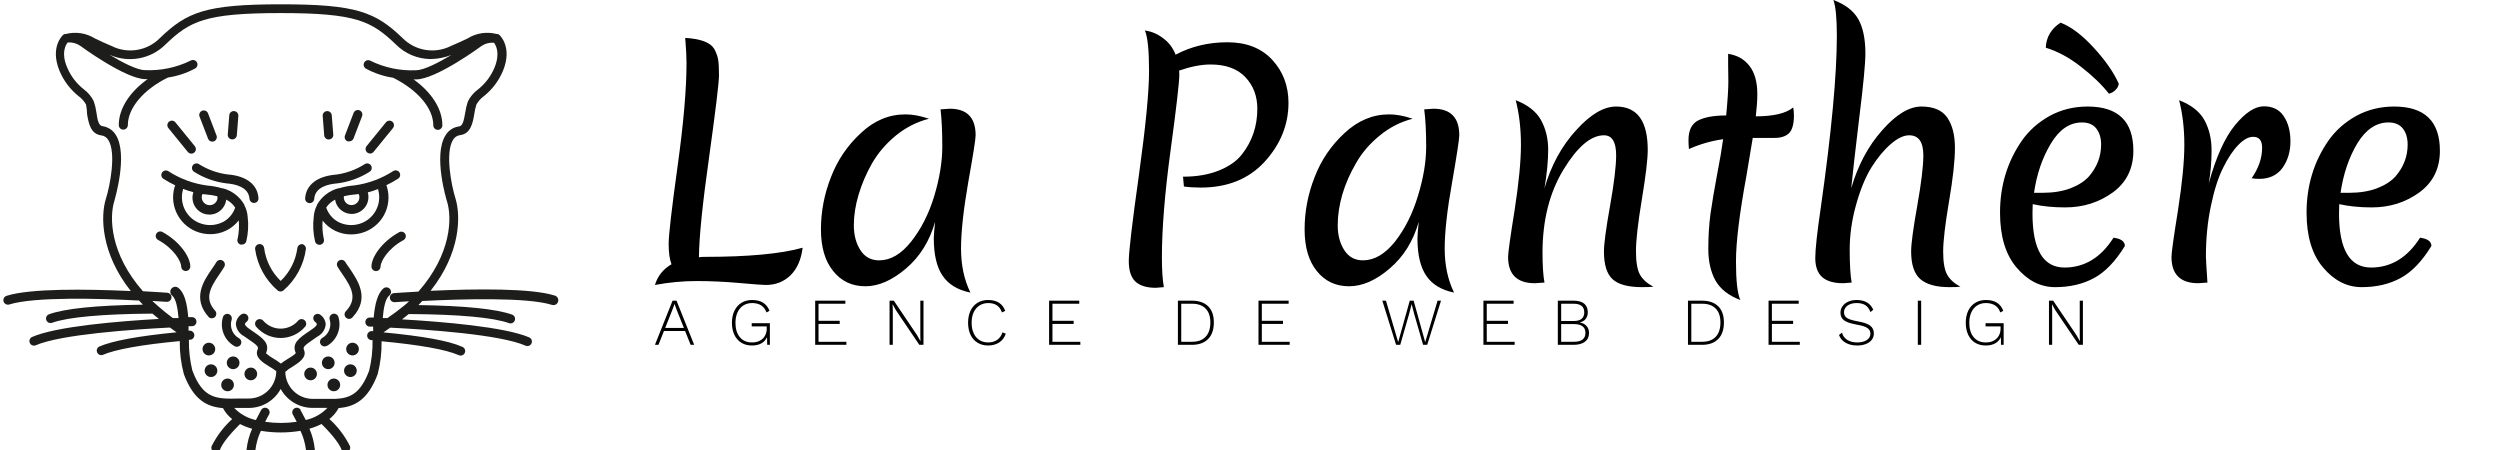
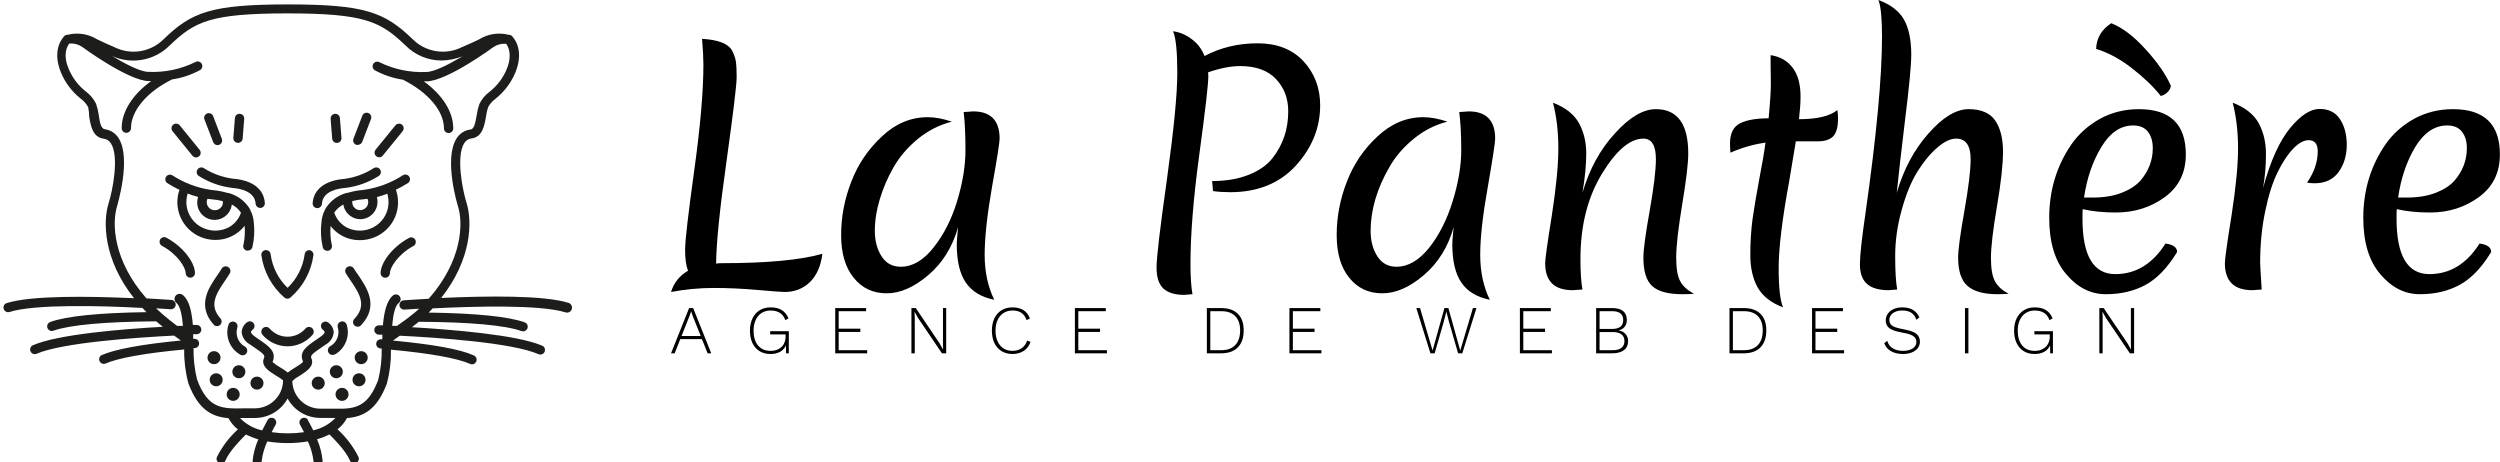
- <svg xmlns="http://www.w3.org/2000/svg" data-v-423bf9ae="" viewBox="0 0 500 90" class="iconLeftSlogan">
+ <svg xmlns="http://www.w3.org/2000/svg" data-v-423bf9ae="" viewBox="0 0 488 90" class="iconLeftSlogan">
  <g data-v-423bf9ae="" id="409599fb-89aa-4ddd-9c19-604f11e9ffd0" fill="#000000" transform="matrix(4.357299,0,0,4.357299,127.587,-10.71895)">
    <path d="M1.54 14.59L1.54 14.59L1.54 14.59Q1.41 14.25 1.41 13.65L1.41 13.65L1.41 13.65Q1.41 13.05 1.82 10.09L1.82 10.09L1.82 10.09Q2.23 7.14 2.23 5.35L2.23 5.35L2.23 5.35Q2.23 4.93 2.17 4.20L2.17 4.20L2.17 4.20Q3.23 4.26 3.50 4.70L3.50 4.70L3.50 4.70Q3.64 4.96 3.68 5.19L3.68 5.19L3.68 5.19Q3.72 5.42 3.72 5.92L3.72 5.92L3.72 5.92Q3.72 6.41 3.27 9.65L3.27 9.65L3.27 9.65Q2.81 12.89 2.80 14.27L2.80 14.27L2.80 14.27Q2.87 14.25 3.05 14.25L3.05 14.25L3.05 14.25Q6.08 14.25 7.56 13.83L7.56 13.83L7.56 13.83Q7.46 14.64 7.01 15.09L7.01 15.09L7.01 15.09Q6.55 15.54 5.87 15.54L5.87 15.54L5.87 15.54Q5.67 15.54 4.66 15.45L4.66 15.45L4.66 15.45Q3.64 15.36 2.69 15.36L2.69 15.36L2.69 15.36Q1.74 15.36 0.78 15.54L0.78 15.54L0.78 15.54Q0.97 14.92 1.54 14.59ZM10.75 9.95L10.75 9.95L10.75 9.95Q10.35 10.65 10.13 11.39L10.13 11.39L10.13 11.39Q9.91 12.12 9.91 12.80L9.91 12.80L9.91 12.80Q9.91 13.47 10.21 13.94L10.21 13.94L10.21 13.94Q10.51 14.41 11.07 14.41L11.07 14.41L11.07 14.41Q11.86 14.41 12.54 13.55L12.54 13.55L12.54 13.55Q13.23 12.68 13.60 11.46L13.60 11.46L13.60 11.46Q13.97 10.23 13.97 9.19L13.97 9.19L13.97 9.19Q13.97 8.15 13.89 7.48L13.89 7.48L13.89 7.48Q14.22 7.45 14.31 7.45L14.31 7.45L14.31 7.45Q15.50 7.45 15.50 8.67L15.50 8.67L15.50 8.67Q15.50 8.93 15.16 10.83L15.16 10.83L15.16 10.83Q14.83 12.73 14.83 13.87L14.83 13.87L14.83 13.87Q14.83 15.01 15.26 15.89L15.26 15.89L15.26 15.89Q14.38 15.71 13.98 15.11L13.98 15.11L13.98 15.11Q13.58 14.52 13.58 13.40L13.58 13.40L13.58 13.40Q13.58 13.20 13.64 12.64L13.64 12.64L13.64 12.64Q13.26 13.97 12.31 14.78L12.31 14.78L12.31 14.78Q11.35 15.60 10.44 15.60L10.44 15.60L10.44 15.60Q9.52 15.60 8.96 14.90L8.96 14.90L8.96 14.90Q8.40 14.21 8.40 12.99L8.40 12.99L8.40 12.99Q8.40 11.76 8.86 10.59L8.86 10.59L8.86 10.59Q9.31 9.42 10.23 8.57L10.23 8.57L10.23 8.57Q11.14 7.71 12.28 7.71L12.28 7.71L12.28 7.71Q12.77 7.71 13.36 7.91L13.36 7.91L13.36 7.91Q12.53 8.12 11.84 8.68L11.84 8.68L11.84 8.68Q11.16 9.24 10.75 9.95ZM24.84 5.70L24.84 5.70L24.85 5.87L24.85 5.87Q24.85 6.40 24.45 9.35L24.45 9.35L24.45 9.35Q24.05 12.29 24.05 14.27L24.05 14.27L24.05 14.27Q24.05 15.15 24.14 15.64L24.14 15.64L24.14 15.64Q23.80 15.67 23.77 15.67L23.77 15.67L23.77 15.67Q23.14 15.67 22.83 15.38L22.83 15.38L22.83 15.38Q22.53 15.09 22.53 14.44L22.53 14.44L22.53 14.44Q22.53 13.79 23.00 10.46L23.00 10.46L23.00 10.46Q23.46 7.14 23.46 5.72L23.46 5.72L23.46 5.72Q23.46 4.30 23.27 3.86L23.27 3.86L23.27 3.86Q23.72 3.92 24.10 4.21L24.10 4.21L24.10 4.21Q24.49 4.49 24.68 4.97L24.68 4.97L24.68 4.97Q25.75 4.40 27.06 4.40L27.06 4.40L27.06 4.40Q28.36 4.40 29.11 5.20L29.11 5.20L29.11 5.20Q29.86 6.01 29.86 7.18L29.86 7.18L29.86 7.18Q29.86 8.68 28.77 9.88L28.77 9.88L28.77 9.88Q27.68 11.07 25.83 11.07L25.83 11.07L25.83 11.07Q25.41 11.07 25.06 11.02L25.06 11.02L25.02 10.57L25.02 10.57Q25.96 10.57 26.66 10.29L26.66 10.29L26.66 10.29Q27.36 10.01 27.72 9.55L27.72 9.55L27.72 9.55Q28.43 8.65 28.43 7.45L28.43 7.45L28.43 7.45Q28.43 6.58 27.88 6.00L27.88 6.00L27.88 6.00Q27.33 5.42 26.28 5.42L26.28 5.42L26.28 5.42Q25.65 5.42 24.84 5.70ZM32.96 9.95L32.96 9.95L32.96 9.95Q32.55 10.65 32.33 11.39L32.33 11.39L32.33 11.39Q32.12 12.12 32.12 12.80L32.12 12.80L32.12 12.80Q32.12 13.47 32.42 13.94L32.42 13.94L32.42 13.94Q32.72 14.41 33.28 14.41L33.28 14.41L33.28 14.41Q34.06 14.41 34.75 13.55L34.75 13.55L34.75 13.55Q35.43 12.68 35.80 11.46L35.80 11.46L35.80 11.46Q36.18 10.23 36.18 9.19L36.18 9.19L36.18 9.19Q36.18 8.15 36.09 7.48L36.09 7.48L36.09 7.48Q36.43 7.45 36.51 7.45L36.51 7.45L36.51 7.45Q37.70 7.45 37.70 8.67L37.70 8.67L37.70 8.67Q37.70 8.93 37.37 10.83L37.37 10.83L37.37 10.83Q37.03 12.73 37.03 13.87L37.03 13.87L37.03 13.87Q37.03 15.01 37.46 15.89L37.46 15.89L37.46 15.89Q36.58 15.71 36.18 15.11L36.18 15.11L36.18 15.11Q35.78 14.52 35.78 13.40L35.78 13.40L35.78 13.40Q35.78 13.20 35.84 12.64L35.84 12.64L35.84 12.64Q35.46 13.97 34.51 14.78L34.51 14.78L34.51 14.78Q33.56 15.60 32.64 15.60L32.64 15.60L32.64 15.60Q31.72 15.60 31.16 14.90L31.16 14.90L31.16 14.90Q30.60 14.21 30.60 12.99L30.60 12.99L30.60 12.99Q30.60 11.76 31.06 10.59L31.06 10.59L31.06 10.59Q31.51 9.42 32.43 8.57L32.43 8.57L32.43 8.57Q33.35 7.71 34.48 7.71L34.48 7.71L34.48 7.71Q34.97 7.71 35.56 7.91L35.56 7.91L35.56 7.91Q34.73 8.12 34.05 8.68L34.05 8.68L34.05 8.68Q33.36 9.24 32.96 9.95ZM46.35 9.34L46.35 9.34L46.35 9.34Q46.35 9.98 46.08 11.61L46.08 11.61L46.08 11.61Q45.81 13.24 45.81 13.99L45.81 13.99L45.81 13.99Q45.81 14.73 45.99 15.06L45.99 15.06L45.99 15.06Q46.17 15.39 46.61 15.62L46.61 15.62L46.61 15.62Q46.42 15.64 46.09 15.64L46.09 15.64L46.09 15.64Q45.14 15.64 44.74 15.28L44.74 15.28L44.74 15.28Q44.34 14.92 44.34 14L44.34 14L44.34 14Q44.34 13.48 44.62 11.91L44.62 11.91L44.62 11.91Q44.90 10.33 44.90 9.59L44.90 9.59L44.90 9.59Q44.90 8.67 44.34 8.67L44.34 8.67L44.34 8.67Q43.44 8.67 42.48 10.25L42.48 10.25L42.48 10.25Q41.52 11.83 41.52 14.06L41.52 14.06L41.52 14.06Q41.52 14.94 41.61 15.43L41.61 15.43L41.61 15.43Q41.24 15.46 41.17 15.46L41.17 15.46L41.17 15.46Q39.94 15.46 39.94 14.25L39.94 14.25L39.94 14.25Q39.94 13.97 40.24 12.10L40.24 12.10L40.24 12.10Q40.53 10.22 40.53 9.11L40.53 9.11L40.53 9.11Q40.53 7.99 40.29 7.06L40.29 7.06L40.29 7.06Q41.12 7.38 41.45 7.97L41.45 7.97L41.45 7.97Q41.78 8.57 41.78 9.33L41.78 9.33L41.78 9.33Q41.78 10.09 41.61 11.10L41.61 11.10L41.61 11.10Q42.07 9.52 43.06 8.44L43.06 8.44L43.06 8.44Q44.04 7.35 44.90 7.35L44.90 7.35L44.90 7.35Q46.35 7.35 46.35 9.34ZM53.06 7.76L53.06 7.76L53.06 7.76Q53.06 8.34 52.84 8.57L52.84 8.57L52.84 8.57Q52.61 8.79 52.18 8.79L52.18 8.79L51.17 8.79L51.17 8.79Q51.11 9.16 50.88 10.53L50.88 10.53L50.88 10.53Q50.40 13.13 50.40 14.46L50.40 14.46L50.40 14.46Q50.40 15.79 50.60 16.23L50.60 16.23L50.60 16.23Q49.80 15.93 49.46 15.34L49.46 15.34L49.46 15.34Q49.13 14.74 49.13 13.89L49.13 13.89L49.13 13.89Q49.13 13.03 49.23 12.27L49.23 12.27L49.23 12.27Q49.34 11.51 49.53 10.49L49.53 10.49L49.53 10.49Q49.73 9.46 49.81 8.85L49.81 8.85L49.81 8.85Q49.01 8.96 48.24 9.30L48.24 9.30L48.24 9.30Q48.22 9.07 48.22 8.89L48.22 8.89L48.22 8.89Q48.22 8.22 48.66 7.99L48.66 7.99L48.66 7.99Q49.11 7.76 49.95 7.76L49.95 7.76L49.95 7.76Q50.05 6.72 50.05 6.21L50.05 6.21L50.05 6.21Q50.05 5.70 50.04 5.39L50.04 5.39L50.04 5.39Q50.04 5.08 50.04 4.93L50.04 4.93L50.04 4.93Q50.68 5.03 51.03 5.50L51.03 5.50L51.03 5.50Q51.38 5.96 51.38 6.78L51.38 6.78L51.38 6.78Q51.38 7.20 51.31 7.80L51.31 7.80L51.31 7.80Q52.53 7.80 53.03 7.39L53.03 7.39L53.03 7.39Q53.06 7.59 53.06 7.76ZM55.69 11.10L55.69 11.10Q56.15 9.52 57.11 8.44L57.11 8.44L57.11 8.44Q58.07 7.35 58.91 7.35L58.91 7.35L58.91 7.35Q59.75 7.35 60.10 7.86L60.10 7.86L60.10 7.86Q60.45 8.37 60.45 9.25L60.45 9.25L60.45 9.25Q60.45 10.12 60.18 11.70L60.18 11.70L60.18 11.70Q59.91 13.29 59.91 14.01L59.91 14.01L59.91 14.01Q59.91 14.73 60.09 15.06L60.09 15.06L60.09 15.06Q60.27 15.39 60.70 15.62L60.70 15.62L60.70 15.62Q60.52 15.64 60.19 15.64L60.19 15.64L60.19 15.64Q59.29 15.64 58.86 15.27L58.86 15.27L58.86 15.27Q58.44 14.90 58.44 14L58.44 14L58.44 14Q58.44 13.48 58.72 11.91L58.72 11.91L58.72 11.91Q59.00 10.33 59.00 9.59L59.00 9.59L59.00 9.59Q59.00 8.67 58.35 8.67L58.35 8.67L58.35 8.67Q57.97 8.67 57.51 9.07L57.51 9.07L57.51 9.07Q57.05 9.46 56.62 10.14L56.62 10.14L56.62 10.14Q56.20 10.82 55.91 11.87L55.91 11.87L55.91 11.87Q55.62 12.91 55.62 13.92L55.62 13.92L55.62 13.92Q55.62 14.94 55.71 15.43L55.71 15.43L55.71 15.43Q55.37 15.46 55.33 15.46L55.33 15.46L55.33 15.46Q54.67 15.46 54.36 15.18L54.36 15.18L54.36 15.18Q54.04 14.90 54.04 14.30L54.04 14.30L54.04 14.30Q54.04 13.71 54.29 12.01L54.29 12.01L54.29 12.01Q55.03 6.80 55.03 4.10L55.03 4.10L55.03 4.10Q55.03 2.88 54.87 2.46L54.87 2.46L54.87 2.46Q55.68 2.76 56.01 3.33L56.01 3.33L56.01 3.33Q56.34 3.91 56.34 4.91L56.34 4.91L56.34 4.91Q56.34 5.61 56.06 7.85L56.06 7.85L56.06 7.85Q55.79 10.09 55.69 11.10L55.69 11.10ZM66.28 8.08L66.28 8.08L66.28 8.08Q65.44 8.08 64.86 9.04L64.86 9.04L64.86 9.04Q64.27 10.01 64.08 11.31L64.08 11.31L64.47 11.31L64.47 11.31Q65.21 11.31 65.76 11.10L65.76 11.10L65.76 11.10Q66.30 10.89 66.60 10.56L66.60 10.56L66.60 10.56Q67.16 9.91 67.16 9.10L67.16 9.10L67.16 9.10Q67.16 8.64 66.94 8.36L66.94 8.36L66.94 8.36Q66.72 8.08 66.28 8.08ZM68.25 13.75L68.25 13.75Q67.61 14.80 66.84 15.22L66.84 15.22L66.84 15.22Q66.07 15.64 65.05 15.64L65.05 15.64L65.05 15.64Q64.04 15.64 63.28 14.74L63.28 14.74L63.28 14.74Q62.52 13.85 62.52 12.22L62.52 12.22L62.52 12.22Q62.52 10.37 63.52 8.92L63.52 8.92L63.52 8.92Q64.01 8.22 64.80 7.78L64.80 7.78L64.80 7.78Q65.59 7.35 66.54 7.35L66.54 7.35L66.54 7.35Q68.64 7.35 68.64 9.38L68.64 9.38L68.64 9.38Q68.64 10.60 67.70 11.29L67.70 11.29L67.70 11.29Q66.75 11.98 65.51 11.98L65.51 11.98L65.51 11.98Q64.68 11.98 64.02 11.83L64.02 11.83L64.02 11.83Q64.01 11.97 64.01 12.26L64.01 12.26L64.01 12.26Q64.01 14.74 65.48 14.74L65.48 14.74L65.48 14.74Q66.86 14.74 67.73 13.37L67.73 13.37L67.73 13.37Q68.25 13.44 68.25 13.75L68.25 13.75ZM67.97 6.30L67.97 6.30L67.97 6.30Q67.96 6.45 67.82 6.59L67.82 6.59L67.82 6.59Q67.69 6.72 67.52 6.76L67.52 6.76L67.52 6.76Q67.02 6.13 66.23 5.52L66.23 5.52L66.23 5.52Q65.44 4.90 64.62 4.65L64.62 4.65L64.62 4.65Q64.65 3.92 65.30 3.50L65.30 3.50L65.30 3.50Q66.04 3.79 66.83 4.66L66.83 4.66L66.83 4.66Q67.62 5.52 67.97 6.30ZM72.10 10.88L72.10 10.88Q72.60 9.06 73.31 8.20L73.31 8.20L73.31 8.20Q74.02 7.34 74.63 7.34L74.63 7.34L74.63 7.34Q75.24 7.34 75.54 7.79L75.54 7.79L75.54 7.79Q75.85 8.25 75.85 8.95L75.85 8.95L75.85 8.95Q75.85 9.65 75.49 10.16L75.49 10.16L75.49 10.16Q75.12 10.67 74.42 10.67L74.42 10.67L74.42 10.67Q74.20 10.67 74.07 10.64L74.07 10.64L74.07 10.64Q74.55 9.95 74.55 9.24L74.55 9.24L74.55 9.24Q74.55 8.74 74.14 8.74L74.14 8.74L74.14 8.74Q73.82 8.74 73.46 9.11L73.46 9.11L73.46 9.11Q73.09 9.49 72.76 10.16L72.76 10.16L72.76 10.16Q72.42 10.84 72.20 11.91L72.20 11.91L72.20 11.91Q71.97 12.99 71.97 14.24L71.97 14.24L71.97 14.24Q71.97 14.38 72.04 15.43L72.04 15.43L72.04 15.43Q71.68 15.46 71.62 15.46L71.62 15.46L71.62 15.46Q70.39 15.46 70.39 14.25L70.39 14.25L70.39 14.25Q70.39 13.97 70.69 12.10L70.69 12.10L70.69 12.10Q70.98 10.22 70.98 9.11L70.98 9.11L70.98 9.11Q70.98 7.99 70.74 7.06L70.74 7.06L70.74 7.06Q71.57 7.38 71.90 7.97L71.90 7.97L71.90 7.97Q72.23 8.57 72.23 9.36L72.23 9.36L72.23 9.36Q72.23 10.15 72.10 10.88L72.10 10.88ZM80.35 8.08L80.35 8.08L80.35 8.08Q79.51 8.08 78.92 9.04L78.92 9.04L78.92 9.04Q78.34 10.01 78.15 11.31L78.15 11.31L78.54 11.31L78.54 11.31Q79.28 11.31 79.83 11.10L79.83 11.10L79.83 11.10Q80.37 10.89 80.67 10.56L80.67 10.56L80.67 10.56Q81.23 9.91 81.23 9.10L81.23 9.10L81.23 9.10Q81.23 8.64 81.01 8.36L81.01 8.36L81.01 8.36Q80.79 8.08 80.35 8.08ZM82.32 13.75L82.32 13.75Q81.68 14.80 80.91 15.22L80.91 15.22L80.91 15.22Q80.14 15.64 79.12 15.64L79.12 15.64L79.12 15.64Q78.11 15.64 77.35 14.74L77.35 14.74L77.35 14.74Q76.59 13.85 76.59 12.22L76.59 12.22L76.59 12.22Q76.59 10.37 77.59 8.92L77.59 8.92L77.59 8.92Q78.08 8.22 78.87 7.78L78.87 7.78L78.87 7.78Q79.66 7.35 80.61 7.35L80.61 7.35L80.61 7.35Q82.71 7.35 82.71 9.38L82.71 9.38L82.71 9.38Q82.71 10.60 81.77 11.29L81.77 11.29L81.77 11.29Q80.82 11.98 79.58 11.98L79.58 11.98L79.58 11.98Q78.75 11.98 78.09 11.83L78.09 11.83L78.09 11.83Q78.08 11.97 78.08 12.26L78.08 12.26L78.08 12.26Q78.08 14.74 79.55 14.74L79.55 14.74L79.55 14.74Q80.93 14.74 81.80 13.37L81.80 13.37L81.80 13.37Q82.32 13.44 82.32 13.75L82.32 13.75Z" />
  </g>
  <defs data-v-423bf9ae="">
    <linearGradient data-v-423bf9ae="" gradientTransform="rotate(25)" id="1c9e5e94-8daa-4b90-953d-5ec5a7b7c461" x1="0%" y1="0%" x2="100%" y2="0%">
      <stop data-v-423bf9ae="" offset="0%" style="stop-color: rgb(180, 55, 61); stop-opacity: 1;" />
      <stop data-v-423bf9ae="" offset="100%" style="stop-color: rgb(178, 58, 203); stop-opacity: 1;" />
    </linearGradient>
  </defs>
  <g data-v-423bf9ae="" id="97221fff-9f5f-45e5-b2fa-fe4d6ef25df3" transform="matrix(1.210165,0,0,1.210165,-4.368992,-14.70273)" stroke="none" fill="url(#1c9e5e94-8daa-4b90-953d-5ec5a7b7c461)">
    <defs>
      <style>.cls-1{fill:#1d1d1b}</style>
    </defs>
    <path class="cls-1" d="M44 46.07V46a5.74 5.74 0 0 0-3.52-2.72h-.14a11.6 11.6 0 0 0-2.5-.47 15.62 15.62 0 0 1-6.43-2.38.75.75 0 0 0-.84 1.24 17.29 17.29 0 0 0 2 1.11c0 .1-.09.2-.12.31a6.09 6.09 0 0 0 4.15 7.51 6.46 6.46 0 0 0 1.78.25 5.9 5.9 0 0 0 4.69-2.28 10.33 10.33 0 0 1-.18 3 .75.75 0 0 0 .47 1 .76.76 0 0 0 .24 0 .75.75 0 0 0 .71-.51 11.57 11.57 0 0 0 .23-4.1 4.94 4.94 0 0 0-.54-1.89zm-4.47-1.49a1.28 1.28 0 0 1 0 .52 1.3 1.3 0 1 1-2.53-.71 1.27 1.27 0 0 1 .09-.17l.6.07a10.89 10.89 0 0 1 1.86.3zm.94 4.25a4.67 4.67 0 0 1-3.48.32 4.59 4.59 0 0 1-3.14-5.67v-.12a15.83 15.83 0 0 0 1.7.55v.06A2.8 2.8 0 1 0 41 45.14a3.86 3.86 0 0 1 1.48 1.32 4.27 4.27 0 0 1-1.99 2.37zM67.57 43.07c0-.11-.08-.2-.12-.31a17.29 17.29 0 0 0 2-1.11.75.75 0 0 0-.84-1.24 15.62 15.62 0 0 1-6.43 2.38 11.59 11.59 0 0 0-2.52.47h-.12A5.74 5.74 0 0 0 56 46v.05a4.94 4.94 0 0 0-.54 1.95 11.57 11.57 0 0 0 .23 4.1.75.75 0 0 0 .71.51.75.75 0 0 0 .72-1 10.27 10.27 0 0 1-.19-3 5.9 5.9 0 0 0 4.69 2.28 6.46 6.46 0 0 0 1.78-.25 6.09 6.09 0 0 0 4.17-7.57zm-5.3 1.22l.6-.07a1.26 1.26 0 0 1 .09.17 1.3 1.3 0 0 1-.89 1.6 1.27 1.27 0 0 1-1.63-1.41 10.89 10.89 0 0 1 1.84-.29zm.73 4.86a4.67 4.67 0 0 1-3.48-.32 4.27 4.27 0 0 1-2-2.38A3.86 3.86 0 0 1 59 45.14a2.84 2.84 0 0 0 .07.37 2.8 2.8 0 0 0 2.69 2A2.8 2.8 0 0 0 64.41 44v-.06a15.83 15.83 0 0 0 1.7-.55v.12A4.59 4.59 0 0 1 63 49.15z" />
    <path class="cls-1" d="M46.33 44.89c-.16-2.25-2-3.68-5.15-3.92a11.57 11.57 0 0 1-4.68-1.69.75.75 0 0 0-.83 1.25 12.92 12.92 0 0 0 5.4 1.93c1.35.1 3.63.57 3.77 2.53a.75.75 0 0 0 .75.7h.05a.75.75 0 0 0 .69-.8zM59.31 42.46a12.92 12.92 0 0 0 5.4-1.93.75.75 0 0 0-.83-1.25A11.58 11.58 0 0 1 59.19 41c-3.11.24-5 1.67-5.15 3.92a.75.75 0 0 0 .7.8h.05a.75.75 0 0 0 .75-.7c.14-2.02 2.46-2.45 3.77-2.56zM34.64 37.25a.75.75 0 1 0 1.16-.95l-3.19-3.92a.75.75 0 1 0-1.16.95zM38 35.08a.75.75 0 0 0 .7.48.75.75 0 0 0 .7-1l-1.41-3.68a.75.75 0 1 0-1.4.54zM42 35.19a.75.75 0 0 0 .75-.69l.25-3.18a.75.75 0 0 0-.69-.81.74.74 0 0 0-.81.69l-.25 3.19a.75.75 0 0 0 .75.8z" />
    <path class="cls-1" d="M95.31 61c-3.9-1.24-13.08-1.13-20.54-.79 5-6.31 5-12.41 4.11-15.28-.68-2.15-1.73-7.57-.39-9.68a1.56 1.56 0 0 1 1.18-.77c1.76-.23 2.08-2.06 2.33-3.52a8.38 8.38 0 0 1 .35-1.54 4.25 4.25 0 0 1 1.22-1.37 10.59 10.59 0 0 0 3.18-4.23c1.59-3.91-.54-5.84-.63-5.92a.73.73 0 0 0-.28-.13h-.14a6.16 6.16 0 0 0-4.81.73c-.68.33-1.52.73-2.76 1.25a6.88 6.88 0 0 1-8-1.32c-4.5-4.32-7.67-5.57-20.08-5.57s-15.54 1.26-20 5.57a6.88 6.88 0 0 1-8 1.32 51.69 51.69 0 0 1-2.76-1.25 6.16 6.16 0 0 0-4.81-.73h-.14a.73.73 0 0 0-.28.13c-.09.08-2.22 2-.63 5.92a10.59 10.59 0 0 0 3.18 4.23 4.26 4.26 0 0 1 1.22 1.37A8.4 8.4 0 0 1 18 31c.25 1.47.56 3.29 2.33 3.52a1.56 1.56 0 0 1 1.18.77c1.34 2.11.29 7.53-.39 9.68-.91 2.87-.87 9 4.11 15.28-7.46-.34-16.64-.45-20.54.79a.75.75 0 0 0 .46 1.43c4.09-1.3 15-1 21.18-.66h.25l.65.69c-7.68.11-12.89.64-15.5 1.58a.75.75 0 1 0 .51 1.41c2.58-.93 8.3-1.45 16.56-1.51.35.3.71.59 1.07.88-6.47.36-17 1.21-21 3a.75.75 0 0 0 .6 1.37c4.17-1.83 16.18-2.64 22.22-2.95l1 .72.1.07c-6.29.61-10.59 1.4-12.79 2.36a.75.75 0 0 0 .6 1.37c2.07-.91 6.45-1.69 12.72-2.28A19.94 19.94 0 0 0 34 74c1.63 4.32 3.86 5.38 6.46 5.6a5.67 5.67 0 0 0 1.52 1.81 15.18 15.18 0 0 0-3.39 4.47.75.75 0 0 0 1.4.54c.27-.7 1.08-2 3.29-4.19a10.86 10.86 0 0 0 2 .78 11.32 11.32 0 0 0-.92 3.43.75.75 0 0 0 .71.79.75.75 0 0 0 .75-.71 10.34 10.34 0 0 1 .91-3.17 19.89 19.89 0 0 0 6.54 0 10.5 10.5 0 0 1 .91 3.17.75.75 0 0 0 .75.71.75.75 0 0 0 .71-.79 11.32 11.32 0 0 0-.89-3.44 10.86 10.86 0 0 0 2-.78c2.21 2.19 3 3.49 3.29 4.19a.75.75 0 0 0 1.4-.54 15.18 15.18 0 0 0-3.39-4.47 5.67 5.67 0 0 0 1.52-1.81c2.6-.22 4.83-1.27 6.45-5.59a19.92 19.92 0 0 0 .65-5.45c6.27.59 10.66 1.37 12.72 2.28a.75.75 0 1 0 .6-1.37c-2.22-1-6.6-1.77-13-2.38l.8-.56.31-.22c6 .3 18.2 1.11 22.42 3a.75.75 0 0 0 .6-1.37c-4.06-1.78-14.61-2.62-21.07-3q.57-.43 1.11-.88c8.28.05 14 .57 16.59 1.51a.75.75 0 0 0 .51-1.41c-2.6-.94-7.81-1.47-15.5-1.58l.65-.69h.25c6.15-.31 17.09-.64 21.18.66a.75.75 0 0 0 .47-1.54zm-42 18.91a.75.75 0 1 0-1.3.75c.16.27.39.7.64 1.2a18.15 18.15 0 0 1-5.22 0c.35-.71.63-1.19.64-1.2a.75.75 0 1 0-1.3-.75c0 .06-.42.73-.87 1.66a7 7 0 0 1-3.58-2h2.43A6 6 0 0 0 50 76.43a6 6 0 0 0 5.29 3.13h2.43a7 7 0 0 1-3.58 2c-.45-.9-.83-1.56-.87-1.63zm17.1-17.26l-.08.06c-.84.7-1.77 1.38-2.68 2h-.78c.13-1.71.45-3.25 1.07-3.71a.75.75 0 0 0-.94-1.2c-1 .83-1.44 2.64-1.63 4.83h-.61a.73.73 0 0 0-.77.73.75.75 0 0 0 .73.77h.56v.74h-.18a.76.76 0 0 0-.81.68.75.75 0 0 0 .68.81h.21a20 20 0 0 1-.56 5.05c-1.41 3.75-3.1 4.54-5.55 4.66H55.29a4.54 4.54 0 0 1-4.53-4.46 5.51 5.51 0 0 1 1.16-.84c1-.64 2.47-1.52 1.93-2.79-.19-.44-.06-.65 1.66-1.82l.63-.43a2.48 2.48 0 0 0 1.3-2 2.08 2.08 0 0 0-.95-1.6.74.74 0 0 0-1 .22.76.76 0 0 0 .21 1c.08.06.26.23.27.37s-.17.41-.66.75l-.62.43c-1.63 1.1-2.91 2-2.2 3.57-.08.25-.89.74-1.33 1a10.22 10.22 0 0 0-1.13.77 10.22 10.22 0 0 0-1.13-.77 7.46 7.46 0 0 1-1.33-.93c.71-1.67-.58-2.54-2.2-3.65l-.62-.43c-.48-.34-.66-.61-.66-.75s.18-.31.26-.37a.75.75 0 0 0-.81-1.26 2.08 2.08 0 0 0-.95 1.6 2.48 2.48 0 0 0 1.3 2l.63.43c1.73 1.17 1.85 1.38 1.66 1.82-.54 1.28.89 2.15 1.93 2.79a10.47 10.47 0 0 1 1.16.77 4.54 4.54 0 0 1-4.54 4.52h-1.56c-3.72.09-6 .14-7.78-4.66a20.07 20.07 0 0 1-.56-5.05h.21a.75.75 0 1 0-.13-1.5h-.14v-.74h.56a.75.75 0 0 0 0-1.5h-.61c-.19-2.19-.58-4-1.63-4.83A.75.75 0 1 0 32.06 61c.62.49.91 2 1.06 3.71h-.95c-.85-.64-1.7-1.31-2.48-2a.73.73 0 0 0-.15-.14c-.26-.23-.52-.46-.76-.69l2.33.15h.06a.75.75 0 0 0 .06-1.5s-1.57-.12-4-.25c-5.44-6.19-5.58-12.2-4.72-14.92 0-.08 2.33-7.62.23-10.93a3.07 3.07 0 0 0-2.2-1.43c-.62-.08-.82-1-1-2.29a9.51 9.51 0 0 0-.44-1.84 5.37 5.37 0 0 0-1.63-1.95 9 9 0 0 1-2.78-3.67c-1-2.36-.23-3.66.1-4.08a3.19 3.19 0 0 1 2.07.54c.07.06 7.52 5.52 10.79 5.52H28c-3 2.15-4.76 4.9-4.76 7.59a.75.75 0 0 0 1.5 0c0-2.81 2.6-5.89 6.63-7.86a13.71 13.71 0 0 0 4.48-1.49.75.75 0 1 0-.73-1.31 15.48 15.48 0 0 1-7.56 1.58c-1.25 0-3.64-1.21-5.86-2.55a8.3 8.3 0 0 0 9.3-1.73c4-3.82 6.49-5.15 19-5.15s15 1.34 19 5.15a8.18 8.18 0 0 0 5.77 2.45 9.77 9.77 0 0 0 3.44-.68c-2.21 1.33-4.6 2.53-5.84 2.53a15.48 15.48 0 0 1-7.56-1.58.75.75 0 0 0-.73 1.31A13.72 13.72 0 0 0 68.59 25c4 2 6.63 5 6.63 7.86a.75.75 0 0 0 1.5 0c0-2.7-1.77-5.45-4.76-7.59h.44c3.27 0 10.72-5.46 10.79-5.52a3.19 3.19 0 0 1 2.06-.54c.33.43 1.05 1.73.1 4.08a9 9 0 0 1-2.78 3.67 5.37 5.37 0 0 0-1.63 1.95 9.49 9.49 0 0 0-.44 1.84c-.23 1.33-.42 2.21-1 2.29a3.07 3.07 0 0 0-2.25 1.45c-2.11 3.31.2 10.86.23 10.93.87 2.73.72 8.74-4.72 14.92-2.39.13-4 .25-4 .25a.75.75 0 0 0 .06 1.5h.06l2.33-.15c-.21.23-.52.47-.8.71z" />
    <path class="cls-1" d="M64.77 37.53a.75.75 0 0 0 .58-.28l3.19-3.92a.75.75 0 1 0-1.16-.95l-3.19 3.92a.75.75 0 0 0 .58 1.22zM61.07 35.51a.74.74 0 0 0 .27 0 .75.75 0 0 0 .7-.48l1.41-3.68a.75.75 0 1 0-1.4-.54l-1.41 3.68a.75.75 0 0 0 .43 1.02zM58 35.2a.75.75 0 0 0 .69-.81l-.25-3.19a.75.75 0 0 0-1.5.12l.25 3.19a.75.75 0 0 0 .81.69z" />
    <circle class="cls-1" cx="38.13" cy="69.84" r="1.05" />
    <circle class="cls-1" cx="38.48" cy="73.41" r="1.05" />
    <circle class="cls-1" cx="41.22" cy="75.76" r="1.05" />
    <circle class="cls-1" cx="42.14" cy="72.11" r="1.05" />
    <circle class="cls-1" cx="45.06" cy="73.95" r="1.05" />
    <circle class="cls-1" cx="61.87" cy="69.84" r="1.05" />
    <circle class="cls-1" cx="61.52" cy="73.41" r="1.05" />
    <circle class="cls-1" cx="58.78" cy="75.76" r="1.05" />
    <circle class="cls-1" cx="57.86" cy="72.11" r="1.05" />
    <circle class="cls-1" cx="54.94" cy="73.95" r="1.05" />
    <path class="cls-1" d="M53.56 52.5a.75.75 0 0 0-.81.69A9.21 9.21 0 0 1 50 58.58a9.16 9.16 0 0 1-2.73-5.4.75.75 0 0 0-1.5.12 11 11 0 0 0 3.73 6.86.75.75 0 0 0 .47.17.75.75 0 0 0 .47-.17 11 11 0 0 0 3.73-6.86.75.75 0 0 0-.61-.8zM40.37 55.2a.75.75 0 0 0-1 .27c-.2.35-.46.72-.73 1.11-1.34 1.94-3.36 4.88-.51 8a.75.75 0 0 0 1.1-1c-1.89-2.05-.93-3.82.64-6.1.29-.43.57-.83.79-1.21a.75.75 0 0 0-.29-1.07zM60.69 55.47a.75.75 0 1 0-1.3.75c.22.38.5.78.79 1.21 1.57 2.28 2.53 4.05.64 6.1a.75.75 0 1 0 1.1 1c2.85-3.09.83-6-.51-8-.25-.34-.51-.71-.72-1.06zM41.89 65a.75.75 0 0 0-1.43-.46 4.13 4.13 0 0 0 1.91 4.82.75.75 0 0 0 .75-1.3A2.62 2.62 0 0 1 41.89 65zM57.62 69.33a4.13 4.13 0 0 0 1.91-4.82.75.75 0 0 0-1.43.46A2.62 2.62 0 0 1 56.87 68a.75.75 0 0 0 .75 1.3zM52.88 65.15a3.83 3.83 0 0 1-5.77 0 .75.75 0 0 0-1.16 1 5.32 5.32 0 0 0 8.08 0 .75.75 0 0 0-1.16-1zM30.51 50.52a.75.75 0 1 0-.72 1.31c2.63 1.45 3.77 3.59 3.77 4.36a.75.75 0 0 0 1.5 0c0-1.55-1.7-4.1-4.55-5.67zM70.59 50.82a.75.75 0 0 0-1-.3C66.72 52.09 65 54.64 65 56.2a.75.75 0 0 0 1.5 0c0-.77 1.14-2.92 3.77-4.36a.75.75 0 0 0 .32-1.02z" />
  </g>
  <g data-v-423bf9ae="" id="54c8ca41-f910-4170-8f82-6d26474b6f31" fill="#000000" transform="matrix(0.9559017,0,0,0.9559017,130.7276,56.52052)">
    <path d="M7.74 13.02L6.58 10.12L2.16 10.12L1.01 13.02L0.27 13.02L3.96 3.78L4.79 3.78L8.48 13.02L7.74 13.02ZM2.42 9.48L6.33 9.48L4.72 5.45L4.38 4.47L4.37 4.47L4.03 5.42L2.42 9.48ZM20.52 8.50L24.32 8.50L24.32 13.02L23.76 13.02L23.73 11.41L23.73 11.41Q23.35 12.25 22.55 12.71L22.55 12.71L22.55 12.71Q21.74 13.16 20.55 13.16L20.55 13.16L20.55 13.16Q19.29 13.16 18.35 12.58L18.35 12.58L18.35 12.58Q17.40 12.00 16.89 10.92L16.89 10.92L16.89 10.92Q16.38 9.84 16.38 8.40L16.38 8.40L16.38 8.40Q16.38 6.96 16.91 5.88L16.91 5.88L16.91 5.88Q17.43 4.80 18.38 4.22L18.38 4.22L18.38 4.22Q19.33 3.64 20.59 3.64L20.59 3.64L20.59 3.64Q22.01 3.64 22.90 4.20L22.90 4.20L22.90 4.20Q23.80 4.76 24.25 5.91L24.25 5.91L23.60 6.24L23.60 6.24Q23.28 5.28 22.52 4.78L22.52 4.78L22.52 4.78Q21.76 4.28 20.59 4.28L20.59 4.28L20.59 4.28Q19.56 4.28 18.77 4.78L18.77 4.78L18.77 4.78Q17.99 5.28 17.56 6.21L17.56 6.21L17.56 6.21Q17.12 7.14 17.12 8.40L17.12 8.40L17.12 8.40Q17.12 10.32 18.04 11.42L18.04 11.42L18.04 11.42Q18.96 12.52 20.58 12.52L20.58 12.52L20.58 12.52Q21.59 12.52 22.29 12.12L22.29 12.12L22.29 12.12Q22.99 11.72 23.32 11.07L23.32 11.07L23.32 11.07Q23.66 10.42 23.66 9.67L23.66 9.67L23.66 9.16L20.52 9.16L20.52 8.50ZM34.50 12.38L40.33 12.38L40.33 13.02L33.80 13.02L33.80 3.78L40.11 3.78L40.11 4.42L34.50 4.42L34.50 7.99L38.93 7.99L38.93 8.65L34.50 8.65L34.50 12.38ZM56.46 3.78L56.46 13.02L55.59 13.02L50.69 5.77L50.01 4.54L49.99 4.54L50.04 5.70L50.04 13.02L49.36 13.02L49.36 3.78L50.25 3.78L55.13 11.02L55.83 12.26L55.80 11.10L55.80 3.78L56.46 3.78ZM73.68 10.68L73.68 10.68Q73.29 11.86 72.32 12.51L72.32 12.51L72.32 12.51Q71.34 13.16 69.99 13.16L69.99 13.16L69.99 13.16Q68.73 13.16 67.77 12.58L67.77 12.58L67.77 12.58Q66.82 12.00 66.30 10.92L66.30 10.92L66.30 10.92Q65.79 9.84 65.79 8.40L65.79 8.40L65.79 8.40Q65.79 6.96 66.30 5.88L66.30 5.88L66.30 5.88Q66.82 4.80 67.77 4.22L67.77 4.22L67.77 4.22Q68.73 3.64 69.97 3.64L69.97 3.64L69.97 3.64Q72.74 3.64 73.56 5.92L73.56 5.92L72.87 6.24L72.87 6.24Q72.55 5.26 71.84 4.77L71.84 4.77L71.84 4.77Q71.13 4.28 70.01 4.28L70.01 4.28L70.01 4.28Q68.98 4.28 68.19 4.78L68.19 4.78L68.19 4.78Q67.40 5.28 66.96 6.21L66.96 6.21L66.96 6.21Q66.53 7.14 66.53 8.40L66.53 8.40L66.53 8.40Q66.53 9.66 66.96 10.59L66.96 10.59L66.96 10.59Q67.38 11.52 68.16 12.02L68.16 12.02L68.16 12.02Q68.94 12.52 69.99 12.52L69.99 12.52L69.99 12.52Q71.11 12.52 71.89 11.97L71.89 11.97L71.89 11.97Q72.67 11.42 72.98 10.42L72.98 10.42L73.68 10.68ZM83.44 12.38L89.28 12.38L89.28 13.02L82.74 13.02L82.74 3.78L89.05 3.78L89.05 4.42L83.44 4.42L83.44 7.99L87.88 7.99L87.88 8.65L83.44 8.65L83.44 12.38ZM112.60 3.78L112.60 3.78Q114.81 3.78 116.01 4.95L116.01 4.95L116.01 4.95Q117.21 6.12 117.21 8.33L117.21 8.33L117.21 8.33Q117.21 10.60 116.01 11.81L116.01 11.81L116.01 11.81Q114.81 13.02 112.60 13.02L112.60 13.02L109.69 13.02L109.69 3.78L112.60 3.78ZM112.66 12.38L112.66 12.38Q114.51 12.38 115.49 11.33L115.49 11.33L115.49 11.33Q116.48 10.29 116.48 8.33L116.48 8.33L116.48 8.33Q116.48 6.45 115.49 5.44L115.49 5.44L115.49 5.44Q114.51 4.42 112.66 4.42L112.66 4.42L110.39 4.42L110.39 12.38L112.66 12.38ZM127.25 12.38L133.08 12.38L133.08 13.02L126.55 13.02L126.55 3.78L132.86 3.78L132.86 4.42L127.25 4.42L127.25 7.99L131.68 7.99L131.68 8.65L127.25 8.65L127.25 12.38ZM158.07 6.54L156.21 13.02L155.34 13.02L152.46 3.78L153.22 3.78L155.78 12.45L158.20 3.78L159.01 3.78L161.43 12.46L164.02 3.78L164.74 3.78L161.85 13.02L160.99 13.02L159.12 6.54L158.61 4.54L158.59 4.54L158.07 6.54ZM174.31 12.38L180.15 12.38L180.15 13.02L173.61 13.02L173.61 3.78L179.93 3.78L179.93 4.42L174.31 4.42L174.31 7.99L178.75 7.99L178.75 8.65L174.31 8.65L174.31 12.38ZM189.18 13.02L189.18 3.78L192.44 3.78L192.44 3.78Q193.96 3.78 194.71 4.41L194.71 4.41L194.71 4.41Q195.45 5.04 195.45 6.23L195.45 6.23L195.45 6.23Q195.45 7.04 195.01 7.60L195.01 7.60L195.01 7.60Q194.57 8.16 193.76 8.33L193.76 8.33L193.76 8.34L193.76 8.34Q194.66 8.48 195.18 9.07L195.18 9.07L195.18 9.07Q195.71 9.66 195.71 10.53L195.71 10.53L195.71 10.53Q195.71 11.72 194.86 12.37L194.86 12.37L194.86 12.37Q194.01 13.02 192.44 13.02L192.44 13.02L189.18 13.02ZM189.88 8.04L192.46 8.04L192.46 8.04Q194.71 8.04 194.71 6.23L194.71 6.23L194.71 6.23Q194.71 4.42 192.46 4.42L192.46 4.42L189.88 4.42L189.88 8.04ZM189.88 12.38L192.58 12.38L192.58 12.38Q193.76 12.38 194.36 11.90L194.36 11.90L194.36 11.90Q194.96 11.42 194.96 10.53L194.96 10.53L194.96 10.53Q194.96 9.62 194.36 9.15L194.36 9.15L194.36 9.15Q193.76 8.68 192.58 8.68L192.58 8.68L189.88 8.68L189.88 12.38ZM219.32 3.78L219.32 3.78Q221.54 3.78 222.73 4.95L222.73 4.95L222.73 4.95Q223.93 6.12 223.93 8.33L223.93 8.33L223.93 8.33Q223.93 10.60 222.73 11.81L222.73 11.81L222.73 11.81Q221.54 13.02 219.32 13.02L219.32 13.02L216.41 13.02L216.41 3.78L219.32 3.78ZM219.38 12.38L219.38 12.38Q221.23 12.38 222.22 11.33L222.22 11.33L222.22 11.33Q223.20 10.29 223.20 8.33L223.20 8.33L223.20 8.33Q223.20 6.45 222.22 5.44L222.22 5.44L222.22 5.44Q221.23 4.42 219.38 4.42L219.38 4.42L217.11 4.42L217.11 12.38L219.38 12.38ZM233.97 12.38L239.81 12.38L239.81 13.02L233.27 13.02L233.27 3.78L239.58 3.78L239.58 4.42L233.97 4.42L233.97 7.99L238.41 7.99L238.41 8.65L233.97 8.65L233.97 12.38ZM251.69 3.64L251.69 3.64Q254.30 3.64 255.18 5.68L255.18 5.68L254.58 6.17L254.58 6.17Q254.23 5.18 253.53 4.73L253.53 4.73L253.53 4.73Q252.84 4.28 251.71 4.28L251.71 4.28L251.71 4.28Q250.89 4.28 250.29 4.54L250.29 4.54L250.29 4.54Q249.69 4.79 249.38 5.22L249.38 5.22L249.38 5.22Q249.06 5.66 249.06 6.20L249.06 6.20L249.06 6.20Q249.06 6.73 249.33 7.08L249.33 7.08L249.33 7.08Q249.59 7.43 250.23 7.68L250.23 7.68L250.23 7.68Q250.87 7.92 251.99 8.12L251.99 8.12L251.99 8.12Q253.79 8.43 254.55 9.02L254.55 9.02L254.55 9.02Q255.30 9.60 255.30 10.64L255.30 10.64L255.30 10.64Q255.30 11.38 254.87 11.96L254.87 11.96L254.87 11.96Q254.44 12.53 253.65 12.84L253.65 12.84L253.65 12.84Q252.85 13.16 251.83 13.16L251.83 13.16L251.83 13.16Q250.38 13.16 249.38 12.58L249.38 12.58L249.38 12.58Q248.37 12.00 248.01 10.95L248.01 10.95L248.63 10.47L248.63 10.47Q248.91 11.47 249.75 11.99L249.75 11.99L249.75 11.99Q250.60 12.52 251.85 12.52L251.85 12.52L251.85 12.52Q253.05 12.52 253.81 12.03L253.81 12.03L253.81 12.03Q254.58 11.54 254.58 10.68L254.58 10.68L254.58 10.68Q254.58 9.94 253.95 9.51L253.95 9.51L253.95 9.51Q253.33 9.07 251.79 8.81L251.79 8.81L251.79 8.81Q250.49 8.58 249.73 8.26L249.73 8.26L249.73 8.26Q248.98 7.94 248.65 7.46L248.65 7.46L248.65 7.46Q248.32 6.99 248.32 6.27L248.32 6.27L248.32 6.27Q248.32 5.56 248.73 4.96L248.73 4.96L248.73 4.96Q249.14 4.35 249.91 4.00L249.91 4.00L249.91 4.00Q250.67 3.64 251.69 3.64L251.69 3.64ZM265.20 3.78L265.20 13.02L264.50 13.02L264.50 3.78L265.20 3.78ZM278.67 8.50L282.46 8.50L282.46 13.02L281.90 13.02L281.88 11.41L281.88 11.41Q281.50 12.25 280.69 12.71L280.69 12.71L280.69 12.71Q279.89 13.16 278.70 13.16L278.70 13.16L278.70 13.16Q277.44 13.16 276.49 12.58L276.49 12.58L276.49 12.58Q275.55 12.00 275.04 10.92L275.04 10.92L275.04 10.92Q274.53 9.84 274.53 8.40L274.53 8.40L274.53 8.40Q274.53 6.96 275.05 5.88L275.05 5.88L275.05 5.88Q275.58 4.80 276.53 4.22L276.53 4.22L276.53 4.22Q277.48 3.64 278.74 3.64L278.74 3.64L278.74 3.64Q280.15 3.64 281.05 4.20L281.05 4.20L281.05 4.20Q281.95 4.76 282.39 5.91L282.39 5.91L281.75 6.24L281.75 6.24Q281.43 5.28 280.67 4.78L280.67 4.78L280.67 4.78Q279.90 4.28 278.74 4.28L278.74 4.28L278.74 4.28Q277.70 4.28 276.92 4.78L276.92 4.78L276.92 4.78Q276.14 5.28 275.70 6.21L275.70 6.21L275.70 6.21Q275.27 7.14 275.27 8.40L275.27 8.40L275.27 8.40Q275.27 10.32 276.19 11.42L276.19 11.42L276.19 11.42Q277.10 12.52 278.73 12.52L278.73 12.52L278.73 12.52Q279.73 12.52 280.43 12.12L280.43 12.12L280.43 12.12Q281.13 11.72 281.47 11.07L281.47 11.07L281.47 11.07Q281.81 10.42 281.81 9.67L281.81 9.67L281.81 9.16L278.67 9.16L278.67 8.50ZM299.04 3.78L299.04 13.02L298.17 13.02L293.27 5.77L292.59 4.54L292.57 4.54L292.61 5.70L292.61 13.02L291.94 13.02L291.94 3.78L292.82 3.78L297.71 11.02L298.41 12.26L298.38 11.10L298.38 3.78L299.04 3.78Z" />
  </g>
</svg>
